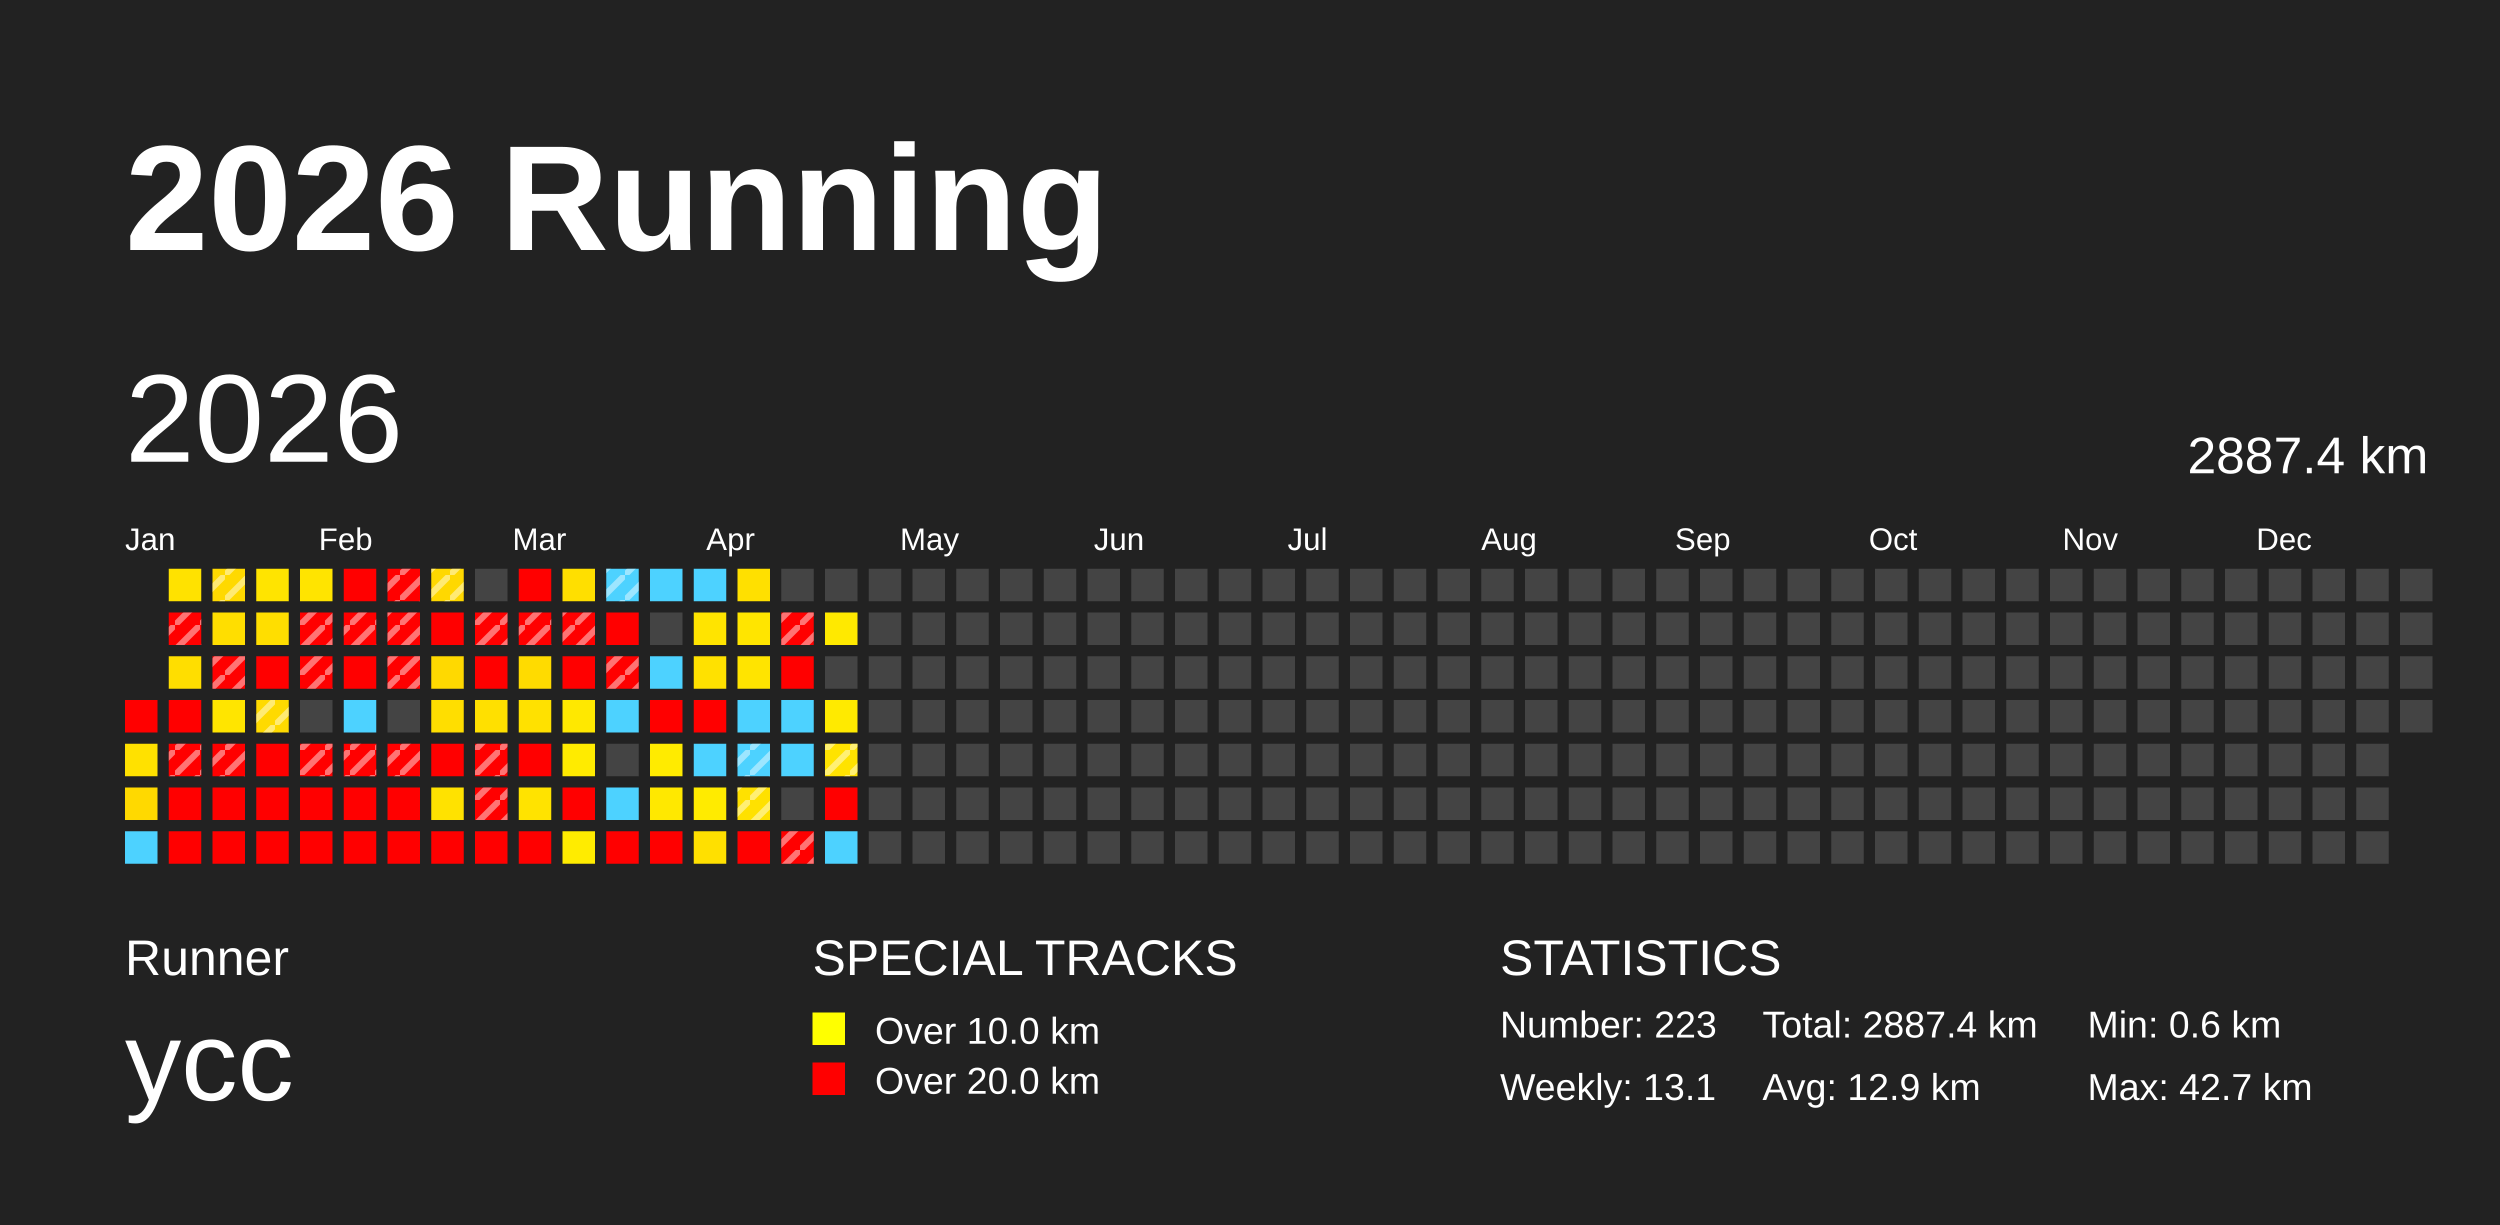
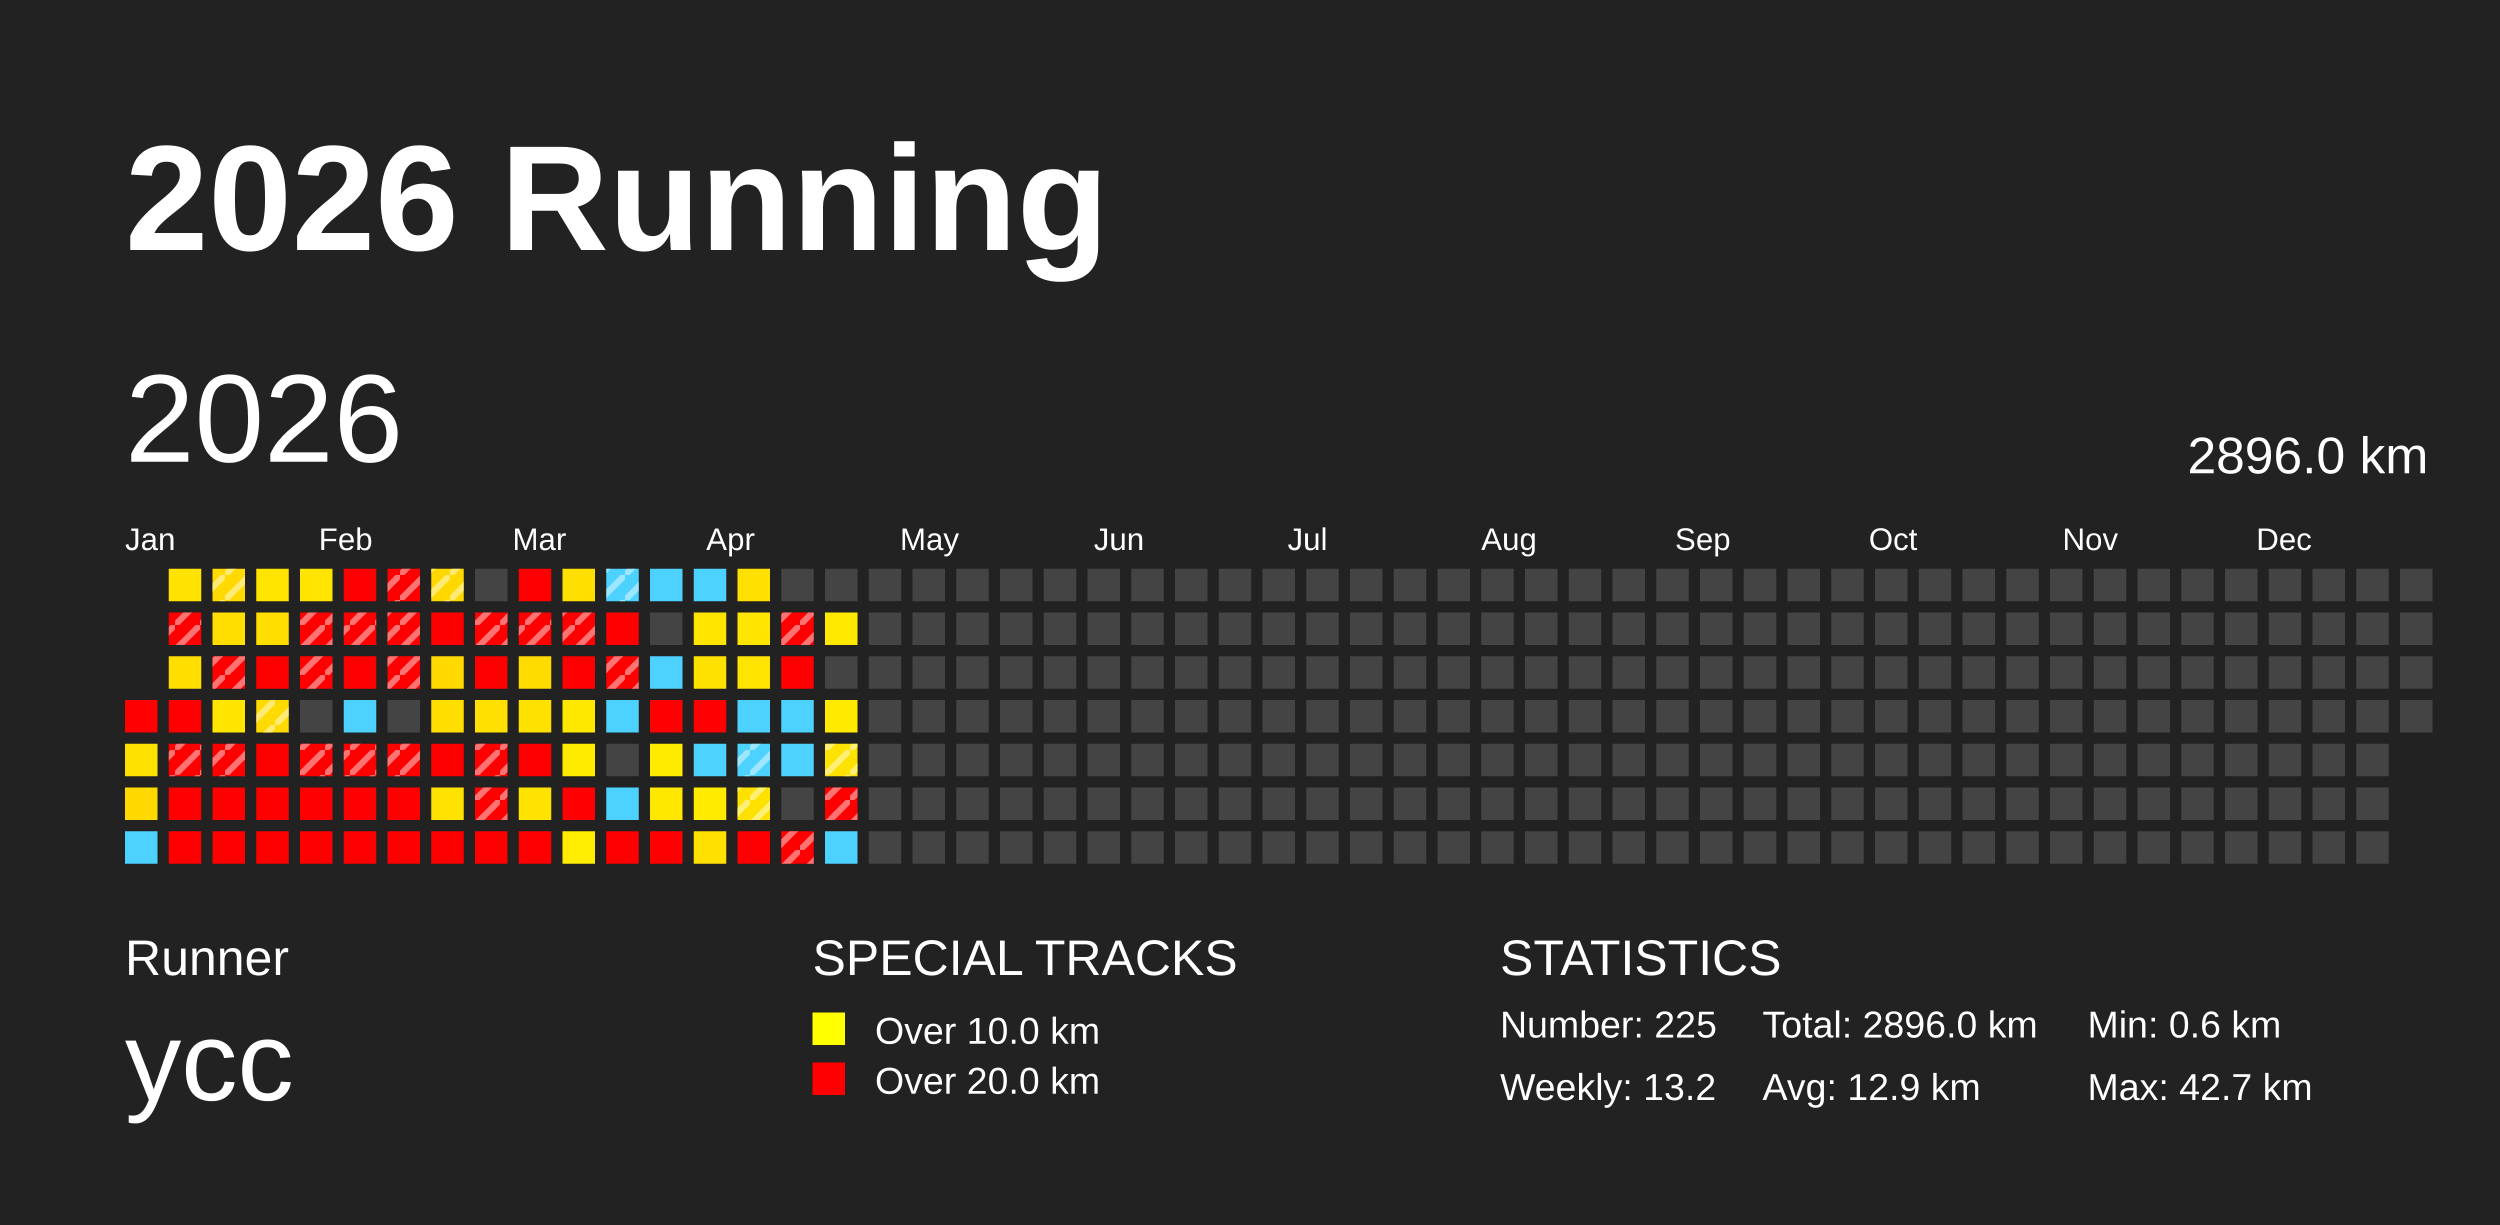
<svg xmlns="http://www.w3.org/2000/svg" baseProfile="full" height="98mm" version="1.1" viewBox="0,0,200,98" width="200mm">
  <defs>
    <pattern height="2" id="indoor-stripe" patternUnits="userSpaceOnUse" width="2">
      <line stroke="white" stroke-opacity="0.45" stroke-width="0.5" x1="0" x2="2" y1="2" y2="0" />
    </pattern>
  </defs>
  <rect fill="#222222" height="98" width="200" x="0" y="0" />
  <text fill="#FFFFFF" style="font-size:12px; font-family:Arial; font-weight:bold;" x="10" y="20">2026 Running</text>
  <text fill="#FFFFFF" style="font-size:4px; font-family:Arial" x="10" y="78">Runner</text>
  <text fill="#FFFFFF" style="font-size:9px; font-family:Arial" x="10" y="88">ycc</text>
  <text fill="#FFFFFF" style="font-size:4px; font-family:Arial" x="65" y="78">SPECIAL TRACKS</text>
  <rect fill="yellow" height="2.6" width="2.6" x="65" y="81" />
  <text fill="#FFFFFF" style="font-size:3px; font-family:Arial" x="70" y="83.5">Over 10.0 km</text>
  <rect fill="red" height="2.6" width="2.6" x="65" y="85" />
  <text fill="#FFFFFF" style="font-size:3px; font-family:Arial" x="70" y="87.5">Over 20.0 km</text>
  <text fill="#FFFFFF" style="font-size:4px; font-family:Arial" x="120" y="78">STATISTICS</text>
-   <text fill="#FFFFFF" style="font-size:3px; font-family:Arial" x="120" y="83">Number: 223</text>
-   <text fill="#FFFFFF" style="font-size:3px; font-family:Arial" x="120" y="88">Weekly: 13.1</text>
-   <text fill="#FFFFFF" style="font-size:3px; font-family:Arial" x="141" y="83">Total: 2887.4 km</text>
+   <text fill="#FFFFFF" style="font-size:3px; font-family:Arial" x="120" y="83">Number: 225</text>
+   <text fill="#FFFFFF" style="font-size:3px; font-family:Arial" x="120" y="88">Weekly: 13.2</text>
+   <text fill="#FFFFFF" style="font-size:3px; font-family:Arial" x="141" y="83">Total: 2896.0 km</text>
  <text fill="#FFFFFF" style="font-size:3px; font-family:Arial" x="141" y="88">Avg: 12.9 km</text>
  <text fill="#FFFFFF" style="font-size:3px; font-family:Arial" x="167" y="83">Min: 0.6 km</text>
  <text fill="#FFFFFF" style="font-size:3px; font-family:Arial" x="167" y="88">Max: 42.7 km</text>
  <text dominant-baseline="hanging" fill="#FFFFFF" style="font-size:10.0px; font-family:Arial;" x="10" y="30">2026</text>
-   <text dominant-baseline="hanging" fill="#FFFFFF" style="font-size:4.125px; font-family:Arial;" x="175" y="35">2887.4 km</text>
+   <text dominant-baseline="hanging" fill="#FFFFFF" style="font-size:4.125px; font-family:Arial;" x="175" y="35">2896.0 km</text>
  <text fill="#FFFFFF" style="font-size:2.5px; font-family:Arial" x="10.0" y="44">Jan</text>
  <text fill="#FFFFFF" style="font-size:2.5px; font-family:Arial" x="25.5" y="44">Feb</text>
  <text fill="#FFFFFF" style="font-size:2.5px; font-family:Arial" x="41.0" y="44">Mar</text>
  <text fill="#FFFFFF" style="font-size:2.5px; font-family:Arial" x="56.5" y="44">Apr</text>
  <text fill="#FFFFFF" style="font-size:2.5px; font-family:Arial" x="72.0" y="44">May</text>
  <text fill="#FFFFFF" style="font-size:2.5px; font-family:Arial" x="87.5" y="44">Jun</text>
  <text fill="#FFFFFF" style="font-size:2.5px; font-family:Arial" x="103.0" y="44">Jul</text>
  <text fill="#FFFFFF" style="font-size:2.5px; font-family:Arial" x="118.5" y="44">Aug</text>
  <text fill="#FFFFFF" style="font-size:2.5px; font-family:Arial" x="134.0" y="44">Sep</text>
  <text fill="#FFFFFF" style="font-size:2.5px; font-family:Arial" x="149.5" y="44">Oct</text>
  <text fill="#FFFFFF" style="font-size:2.5px; font-family:Arial" x="165.0" y="44">Nov</text>
  <text fill="#FFFFFF" style="font-size:2.5px; font-family:Arial" x="180.5" y="44">Dec</text>
  <rect fill="red" height="2.6" width="2.6" x="10.0" y="56.0" />
  <rect fill="#ffe100" height="2.6" width="2.6" x="10.0" y="59.5" />
  <rect fill="#ffd900" height="2.6" width="2.6" x="10.0" y="63.0" />
  <rect fill="#4dd2ff" height="2.6" width="2.6" x="10.0" y="66.5" />
  <rect fill="#ffe200" height="2.6" width="2.6" x="13.5" y="45.5" />
  <rect fill="red" height="2.6" width="2.6" x="13.5" y="49.0" />
  <rect fill="url(#indoor-stripe)" height="2.6" width="2.6" x="13.5" y="49.0" />
  <rect fill="#ffde00" height="2.6" width="2.6" x="13.5" y="52.5" />
  <rect fill="red" height="2.6" width="2.6" x="13.5" y="56.0" />
  <rect fill="red" height="2.6" width="2.6" x="13.5" y="59.5" />
  <rect fill="url(#indoor-stripe)" height="2.6" width="2.6" x="13.5" y="59.5" />
  <rect fill="red" height="2.6" width="2.6" x="13.5" y="63.0" />
  <rect fill="red" height="2.6" width="2.6" x="13.5" y="66.5" />
  <rect fill="#ffd900" height="2.6" width="2.6" x="17.0" y="45.5" />
  <rect fill="url(#indoor-stripe)" height="2.6" width="2.6" x="17.0" y="45.5" />
  <rect fill="#ffde00" height="2.6" width="2.6" x="17.0" y="49.0" />
  <rect fill="red" height="2.6" width="2.6" x="17.0" y="52.5" />
  <rect fill="url(#indoor-stripe)" height="2.6" width="2.6" x="17.0" y="52.5" />
  <rect fill="#ffe500" height="2.6" width="2.6" x="17.0" y="56.0" />
  <rect fill="red" height="2.6" width="2.6" x="17.0" y="59.5" />
  <rect fill="url(#indoor-stripe)" height="2.6" width="2.6" x="17.0" y="59.5" />
  <rect fill="red" height="2.6" width="2.6" x="17.0" y="63.0" />
  <rect fill="red" height="2.6" width="2.6" x="17.0" y="66.5" />
  <rect fill="#ffe400" height="2.6" width="2.6" x="20.5" y="45.5" />
  <rect fill="#ffde00" height="2.6" width="2.6" x="20.5" y="49.0" />
  <rect fill="red" height="2.6" width="2.6" x="20.5" y="52.5" />
  <rect fill="#ffda00" height="2.6" width="2.6" x="20.5" y="56.0" />
  <rect fill="url(#indoor-stripe)" height="2.6" width="2.6" x="20.5" y="56.0" />
  <rect fill="red" height="2.6" width="2.6" x="20.5" y="59.5" />
  <rect fill="red" height="2.6" width="2.6" x="20.5" y="63.0" />
  <rect fill="red" height="2.6" width="2.6" x="20.5" y="66.5" />
  <rect fill="#ffe400" height="2.6" width="2.6" x="24.0" y="45.5" />
  <rect fill="red" height="2.6" width="2.6" x="24.0" y="49.0" />
  <rect fill="url(#indoor-stripe)" height="2.6" width="2.6" x="24.0" y="49.0" />
  <rect fill="red" height="2.6" width="2.6" x="24.0" y="52.5" />
  <rect fill="url(#indoor-stripe)" height="2.6" width="2.6" x="24.0" y="52.5" />
  <rect fill="#444444" height="2.6" width="2.6" x="24.0" y="56.0" />
  <rect fill="red" height="2.6" width="2.6" x="24.0" y="59.5" />
  <rect fill="url(#indoor-stripe)" height="2.6" width="2.6" x="24.0" y="59.5" />
  <rect fill="red" height="2.6" width="2.6" x="24.0" y="63.0" />
  <rect fill="red" height="2.6" width="2.6" x="24.0" y="66.5" />
  <rect fill="red" height="2.6" width="2.6" x="27.5" y="45.5" />
  <rect fill="red" height="2.6" width="2.6" x="27.5" y="49.0" />
  <rect fill="url(#indoor-stripe)" height="2.6" width="2.6" x="27.5" y="49.0" />
  <rect fill="red" height="2.6" width="2.6" x="27.5" y="52.5" />
  <rect fill="#4dd2ff" height="2.6" width="2.6" x="27.5" y="56.0" />
  <rect fill="red" height="2.6" width="2.6" x="27.5" y="59.5" />
  <rect fill="url(#indoor-stripe)" height="2.6" width="2.6" x="27.5" y="59.5" />
  <rect fill="red" height="2.6" width="2.6" x="27.5" y="63.0" />
  <rect fill="red" height="2.6" width="2.6" x="27.5" y="66.5" />
  <rect fill="red" height="2.6" width="2.6" x="31.0" y="45.5" />
  <rect fill="url(#indoor-stripe)" height="2.6" width="2.6" x="31.0" y="45.5" />
  <rect fill="red" height="2.6" width="2.6" x="31.0" y="49.0" />
  <rect fill="url(#indoor-stripe)" height="2.6" width="2.6" x="31.0" y="49.0" />
  <rect fill="red" height="2.6" width="2.6" x="31.0" y="52.5" />
  <rect fill="url(#indoor-stripe)" height="2.6" width="2.6" x="31.0" y="52.5" />
  <rect fill="#444444" height="2.6" width="2.6" x="31.0" y="56.0" />
  <rect fill="red" height="2.6" width="2.6" x="31.0" y="59.5" />
  <rect fill="url(#indoor-stripe)" height="2.6" width="2.6" x="31.0" y="59.5" />
  <rect fill="red" height="2.6" width="2.6" x="31.0" y="63.0" />
  <rect fill="red" height="2.6" width="2.6" x="31.0" y="66.5" />
  <rect fill="#ffd800" height="2.6" width="2.6" x="34.5" y="45.5" />
  <rect fill="url(#indoor-stripe)" height="2.6" width="2.6" x="34.5" y="45.5" />
  <rect fill="red" height="2.6" width="2.6" x="34.5" y="49.0" />
  <rect fill="#ffd900" height="2.6" width="2.6" x="34.5" y="52.5" />
  <rect fill="#ffde00" height="2.6" width="2.6" x="34.5" y="56.0" />
  <rect fill="red" height="2.6" width="2.6" x="34.5" y="59.5" />
  <rect fill="#ffe200" height="2.6" width="2.6" x="34.5" y="63.0" />
  <rect fill="red" height="2.6" width="2.6" x="34.5" y="66.5" />
  <rect fill="#444444" height="2.6" width="2.6" x="38.0" y="45.5" />
  <rect fill="red" height="2.6" width="2.6" x="38.0" y="49.0" />
  <rect fill="url(#indoor-stripe)" height="2.6" width="2.6" x="38.0" y="49.0" />
  <rect fill="red" height="2.6" width="2.6" x="38.0" y="52.5" />
  <rect fill="#ffe000" height="2.6" width="2.6" x="38.0" y="56.0" />
  <rect fill="red" height="2.6" width="2.6" x="38.0" y="59.5" />
  <rect fill="url(#indoor-stripe)" height="2.6" width="2.6" x="38.0" y="59.5" />
  <rect fill="red" height="2.6" width="2.6" x="38.0" y="63.0" />
  <rect fill="url(#indoor-stripe)" height="2.6" width="2.6" x="38.0" y="63.0" />
  <rect fill="red" height="2.6" width="2.6" x="38.0" y="66.5" />
  <rect fill="red" height="2.6" width="2.6" x="41.5" y="45.5" />
  <rect fill="red" height="2.6" width="2.6" x="41.5" y="49.0" />
  <rect fill="url(#indoor-stripe)" height="2.6" width="2.6" x="41.5" y="49.0" />
  <rect fill="#ffdb00" height="2.6" width="2.6" x="41.5" y="52.5" />
  <rect fill="#ffe100" height="2.6" width="2.6" x="41.5" y="56.0" />
  <rect fill="red" height="2.6" width="2.6" x="41.5" y="59.5" />
  <rect fill="#ffe300" height="2.6" width="2.6" x="41.5" y="63.0" />
  <rect fill="red" height="2.6" width="2.6" x="41.5" y="66.5" />
  <rect fill="#ffdf00" height="2.6" width="2.6" x="45.0" y="45.5" />
  <rect fill="red" height="2.6" width="2.6" x="45.0" y="49.0" />
  <rect fill="url(#indoor-stripe)" height="2.6" width="2.6" x="45.0" y="49.0" />
  <rect fill="red" height="2.6" width="2.6" x="45.0" y="52.5" />
  <rect fill="#ffe800" height="2.6" width="2.6" x="45.0" y="56.0" />
  <rect fill="#ffeb00" height="2.6" width="2.6" x="45.0" y="59.5" />
  <rect fill="red" height="2.6" width="2.6" x="45.0" y="63.0" />
  <rect fill="#ffec00" height="2.6" width="2.6" x="45.0" y="66.5" />
  <rect fill="#4dd2ff" height="2.6" width="2.6" x="48.5" y="45.5" />
  <rect fill="url(#indoor-stripe)" height="2.6" width="2.6" x="48.5" y="45.5" />
  <rect fill="red" height="2.6" width="2.6" x="48.5" y="49.0" />
  <rect fill="red" height="2.6" width="2.6" x="48.5" y="52.5" />
  <rect fill="url(#indoor-stripe)" height="2.6" width="2.6" x="48.5" y="52.5" />
  <rect fill="#4dd2ff" height="2.6" width="2.6" x="48.5" y="56.0" />
  <rect fill="#444444" height="2.6" width="2.6" x="48.5" y="59.5" />
  <rect fill="#4dd2ff" height="2.6" width="2.6" x="48.5" y="63.0" />
  <rect fill="red" height="2.6" width="2.6" x="48.5" y="66.5" />
  <rect fill="#4dd2ff" height="2.6" width="2.6" x="52.0" y="45.5" />
  <rect fill="#444444" height="2.6" width="2.6" x="52.0" y="49.0" />
  <rect fill="#4dd2ff" height="2.6" width="2.6" x="52.0" y="52.5" />
  <rect fill="red" height="2.6" width="2.6" x="52.0" y="56.0" />
  <rect fill="#ffeb00" height="2.6" width="2.6" x="52.0" y="59.5" />
  <rect fill="#ffe800" height="2.6" width="2.6" x="52.0" y="63.0" />
  <rect fill="red" height="2.6" width="2.6" x="52.0" y="66.5" />
  <rect fill="#4dd2ff" height="2.6" width="2.6" x="55.5" y="45.5" />
  <rect fill="#ffe400" height="2.6" width="2.6" x="55.5" y="49.0" />
  <rect fill="#ffe100" height="2.6" width="2.6" x="55.5" y="52.5" />
  <rect fill="red" height="2.6" width="2.6" x="55.5" y="56.0" />
  <rect fill="#4dd2ff" height="2.6" width="2.6" x="55.5" y="59.5" />
  <rect fill="#ffeb00" height="2.6" width="2.6" x="55.5" y="63.0" />
  <rect fill="#ffe000" height="2.6" width="2.6" x="55.5" y="66.5" />
  <rect fill="#ffe000" height="2.6" width="2.6" x="59.0" y="45.5" />
  <rect fill="#ffe500" height="2.6" width="2.6" x="59.0" y="49.0" />
  <rect fill="#ffe400" height="2.6" width="2.6" x="59.0" y="52.5" />
  <rect fill="#4dd2ff" height="2.6" width="2.6" x="59.0" y="56.0" />
  <rect fill="#4dd2ff" height="2.6" width="2.6" x="59.0" y="59.5" />
  <rect fill="url(#indoor-stripe)" height="2.6" width="2.6" x="59.0" y="59.5" />
  <rect fill="#ffe100" height="2.6" width="2.6" x="59.0" y="63.0" />
  <rect fill="url(#indoor-stripe)" height="2.6" width="2.6" x="59.0" y="63.0" />
  <rect fill="red" height="2.6" width="2.6" x="59.0" y="66.5" />
  <rect fill="#444444" height="2.6" width="2.6" x="62.5" y="45.5" />
  <rect fill="red" height="2.6" width="2.6" x="62.5" y="49.0" />
  <rect fill="url(#indoor-stripe)" height="2.6" width="2.6" x="62.5" y="49.0" />
  <rect fill="red" height="2.6" width="2.6" x="62.5" y="52.5" />
  <rect fill="#4dd2ff" height="2.6" width="2.6" x="62.5" y="56.0" />
  <rect fill="#4dd2ff" height="2.6" width="2.6" x="62.5" y="59.5" />
  <rect fill="#444444" height="2.6" width="2.6" x="62.5" y="63.0" />
  <rect fill="red" height="2.6" width="2.6" x="62.5" y="66.5" />
  <rect fill="url(#indoor-stripe)" height="2.6" width="2.6" x="62.5" y="66.5" />
  <rect fill="#444444" height="2.6" width="2.6" x="66.0" y="45.5" />
  <rect fill="#ffe900" height="2.6" width="2.6" x="66.0" y="49.0" />
  <rect fill="#444444" height="2.6" width="2.6" x="66.0" y="52.5" />
  <rect fill="#ffea00" height="2.6" width="2.6" x="66.0" y="56.0" />
  <rect fill="#ffe300" height="2.6" width="2.6" x="66.0" y="59.5" />
  <rect fill="url(#indoor-stripe)" height="2.6" width="2.6" x="66.0" y="59.5" />
  <rect fill="red" height="2.6" width="2.6" x="66.0" y="63.0" />
+   <rect fill="url(#indoor-stripe)" height="2.6" width="2.6" x="66.0" y="63.0" />
  <rect fill="#4dd2ff" height="2.6" width="2.6" x="66.0" y="66.5" />
  <rect fill="#444444" height="2.6" width="2.6" x="69.5" y="45.5" />
  <rect fill="#444444" height="2.6" width="2.6" x="69.5" y="49.0" />
  <rect fill="#444444" height="2.6" width="2.6" x="69.5" y="52.5" />
  <rect fill="#444444" height="2.6" width="2.6" x="69.5" y="56.0" />
  <rect fill="#444444" height="2.6" width="2.6" x="69.5" y="59.5" />
  <rect fill="#444444" height="2.6" width="2.6" x="69.5" y="63.0" />
  <rect fill="#444444" height="2.6" width="2.6" x="69.5" y="66.5" />
  <rect fill="#444444" height="2.6" width="2.6" x="73.0" y="45.5" />
  <rect fill="#444444" height="2.6" width="2.6" x="73.0" y="49.0" />
  <rect fill="#444444" height="2.6" width="2.6" x="73.0" y="52.5" />
  <rect fill="#444444" height="2.6" width="2.6" x="73.0" y="56.0" />
  <rect fill="#444444" height="2.6" width="2.6" x="73.0" y="59.5" />
  <rect fill="#444444" height="2.6" width="2.6" x="73.0" y="63.0" />
  <rect fill="#444444" height="2.6" width="2.6" x="73.0" y="66.5" />
  <rect fill="#444444" height="2.6" width="2.6" x="76.5" y="45.5" />
  <rect fill="#444444" height="2.6" width="2.6" x="76.5" y="49.0" />
  <rect fill="#444444" height="2.6" width="2.6" x="76.5" y="52.5" />
  <rect fill="#444444" height="2.6" width="2.6" x="76.5" y="56.0" />
  <rect fill="#444444" height="2.6" width="2.6" x="76.5" y="59.5" />
  <rect fill="#444444" height="2.6" width="2.6" x="76.5" y="63.0" />
  <rect fill="#444444" height="2.6" width="2.6" x="76.5" y="66.5" />
  <rect fill="#444444" height="2.6" width="2.6" x="80.0" y="45.5" />
  <rect fill="#444444" height="2.6" width="2.6" x="80.0" y="49.0" />
  <rect fill="#444444" height="2.6" width="2.6" x="80.0" y="52.5" />
  <rect fill="#444444" height="2.6" width="2.6" x="80.0" y="56.0" />
  <rect fill="#444444" height="2.6" width="2.6" x="80.0" y="59.5" />
  <rect fill="#444444" height="2.6" width="2.6" x="80.0" y="63.0" />
  <rect fill="#444444" height="2.6" width="2.6" x="80.0" y="66.5" />
  <rect fill="#444444" height="2.6" width="2.6" x="83.5" y="45.5" />
  <rect fill="#444444" height="2.6" width="2.6" x="83.5" y="49.0" />
  <rect fill="#444444" height="2.6" width="2.6" x="83.5" y="52.5" />
  <rect fill="#444444" height="2.6" width="2.6" x="83.5" y="56.0" />
  <rect fill="#444444" height="2.6" width="2.6" x="83.5" y="59.5" />
  <rect fill="#444444" height="2.6" width="2.6" x="83.5" y="63.0" />
  <rect fill="#444444" height="2.6" width="2.6" x="83.5" y="66.5" />
  <rect fill="#444444" height="2.6" width="2.6" x="87.0" y="45.5" />
  <rect fill="#444444" height="2.6" width="2.6" x="87.0" y="49.0" />
  <rect fill="#444444" height="2.6" width="2.6" x="87.0" y="52.5" />
  <rect fill="#444444" height="2.6" width="2.6" x="87.0" y="56.0" />
  <rect fill="#444444" height="2.6" width="2.6" x="87.0" y="59.5" />
  <rect fill="#444444" height="2.6" width="2.6" x="87.0" y="63.0" />
  <rect fill="#444444" height="2.6" width="2.6" x="87.0" y="66.5" />
  <rect fill="#444444" height="2.6" width="2.6" x="90.5" y="45.5" />
  <rect fill="#444444" height="2.6" width="2.6" x="90.5" y="49.0" />
  <rect fill="#444444" height="2.6" width="2.6" x="90.5" y="52.5" />
  <rect fill="#444444" height="2.6" width="2.6" x="90.5" y="56.0" />
  <rect fill="#444444" height="2.6" width="2.6" x="90.5" y="59.5" />
  <rect fill="#444444" height="2.6" width="2.6" x="90.5" y="63.0" />
  <rect fill="#444444" height="2.6" width="2.6" x="90.5" y="66.5" />
  <rect fill="#444444" height="2.6" width="2.6" x="94.0" y="45.5" />
  <rect fill="#444444" height="2.6" width="2.6" x="94.0" y="49.0" />
  <rect fill="#444444" height="2.6" width="2.6" x="94.0" y="52.5" />
  <rect fill="#444444" height="2.6" width="2.6" x="94.0" y="56.0" />
  <rect fill="#444444" height="2.6" width="2.6" x="94.0" y="59.5" />
  <rect fill="#444444" height="2.6" width="2.6" x="94.0" y="63.0" />
  <rect fill="#444444" height="2.6" width="2.6" x="94.0" y="66.5" />
  <rect fill="#444444" height="2.6" width="2.6" x="97.5" y="45.5" />
  <rect fill="#444444" height="2.6" width="2.6" x="97.5" y="49.0" />
  <rect fill="#444444" height="2.6" width="2.6" x="97.5" y="52.5" />
  <rect fill="#444444" height="2.6" width="2.6" x="97.5" y="56.0" />
  <rect fill="#444444" height="2.6" width="2.6" x="97.5" y="59.5" />
  <rect fill="#444444" height="2.6" width="2.6" x="97.5" y="63.0" />
  <rect fill="#444444" height="2.6" width="2.6" x="97.5" y="66.5" />
  <rect fill="#444444" height="2.6" width="2.6" x="101.0" y="45.5" />
  <rect fill="#444444" height="2.6" width="2.6" x="101.0" y="49.0" />
  <rect fill="#444444" height="2.6" width="2.6" x="101.0" y="52.5" />
  <rect fill="#444444" height="2.6" width="2.6" x="101.0" y="56.0" />
  <rect fill="#444444" height="2.6" width="2.6" x="101.0" y="59.5" />
  <rect fill="#444444" height="2.6" width="2.6" x="101.0" y="63.0" />
  <rect fill="#444444" height="2.6" width="2.6" x="101.0" y="66.5" />
  <rect fill="#444444" height="2.6" width="2.6" x="104.5" y="45.5" />
  <rect fill="#444444" height="2.6" width="2.6" x="104.5" y="49.0" />
  <rect fill="#444444" height="2.6" width="2.6" x="104.5" y="52.5" />
  <rect fill="#444444" height="2.6" width="2.6" x="104.5" y="56.0" />
  <rect fill="#444444" height="2.6" width="2.6" x="104.5" y="59.5" />
  <rect fill="#444444" height="2.6" width="2.6" x="104.5" y="63.0" />
  <rect fill="#444444" height="2.6" width="2.6" x="104.5" y="66.5" />
  <rect fill="#444444" height="2.6" width="2.6" x="108.0" y="45.5" />
  <rect fill="#444444" height="2.6" width="2.6" x="108.0" y="49.0" />
  <rect fill="#444444" height="2.6" width="2.6" x="108.0" y="52.5" />
  <rect fill="#444444" height="2.6" width="2.6" x="108.0" y="56.0" />
  <rect fill="#444444" height="2.6" width="2.6" x="108.0" y="59.5" />
  <rect fill="#444444" height="2.6" width="2.6" x="108.0" y="63.0" />
  <rect fill="#444444" height="2.6" width="2.6" x="108.0" y="66.5" />
  <rect fill="#444444" height="2.6" width="2.6" x="111.5" y="45.5" />
  <rect fill="#444444" height="2.6" width="2.6" x="111.5" y="49.0" />
  <rect fill="#444444" height="2.6" width="2.6" x="111.5" y="52.5" />
  <rect fill="#444444" height="2.6" width="2.6" x="111.5" y="56.0" />
  <rect fill="#444444" height="2.6" width="2.6" x="111.5" y="59.5" />
  <rect fill="#444444" height="2.6" width="2.6" x="111.5" y="63.0" />
  <rect fill="#444444" height="2.6" width="2.6" x="111.5" y="66.5" />
  <rect fill="#444444" height="2.6" width="2.6" x="115.0" y="45.5" />
  <rect fill="#444444" height="2.6" width="2.6" x="115.0" y="49.0" />
  <rect fill="#444444" height="2.6" width="2.6" x="115.0" y="52.5" />
  <rect fill="#444444" height="2.6" width="2.6" x="115.0" y="56.0" />
  <rect fill="#444444" height="2.6" width="2.6" x="115.0" y="59.5" />
  <rect fill="#444444" height="2.6" width="2.6" x="115.0" y="63.0" />
  <rect fill="#444444" height="2.6" width="2.6" x="115.0" y="66.5" />
  <rect fill="#444444" height="2.6" width="2.6" x="118.5" y="45.5" />
  <rect fill="#444444" height="2.6" width="2.6" x="118.5" y="49.0" />
  <rect fill="#444444" height="2.6" width="2.6" x="118.5" y="52.5" />
  <rect fill="#444444" height="2.6" width="2.6" x="118.5" y="56.0" />
  <rect fill="#444444" height="2.6" width="2.6" x="118.5" y="59.5" />
  <rect fill="#444444" height="2.6" width="2.6" x="118.5" y="63.0" />
  <rect fill="#444444" height="2.6" width="2.6" x="118.5" y="66.5" />
  <rect fill="#444444" height="2.6" width="2.6" x="122.0" y="45.5" />
  <rect fill="#444444" height="2.6" width="2.6" x="122.0" y="49.0" />
  <rect fill="#444444" height="2.6" width="2.6" x="122.0" y="52.5" />
  <rect fill="#444444" height="2.6" width="2.6" x="122.0" y="56.0" />
  <rect fill="#444444" height="2.6" width="2.6" x="122.0" y="59.5" />
  <rect fill="#444444" height="2.6" width="2.6" x="122.0" y="63.0" />
  <rect fill="#444444" height="2.6" width="2.6" x="122.0" y="66.5" />
  <rect fill="#444444" height="2.6" width="2.6" x="125.5" y="45.5" />
  <rect fill="#444444" height="2.6" width="2.6" x="125.5" y="49.0" />
  <rect fill="#444444" height="2.6" width="2.6" x="125.5" y="52.5" />
  <rect fill="#444444" height="2.6" width="2.6" x="125.5" y="56.0" />
  <rect fill="#444444" height="2.6" width="2.6" x="125.5" y="59.5" />
  <rect fill="#444444" height="2.6" width="2.6" x="125.5" y="63.0" />
  <rect fill="#444444" height="2.6" width="2.6" x="125.5" y="66.5" />
  <rect fill="#444444" height="2.6" width="2.6" x="129.0" y="45.5" />
  <rect fill="#444444" height="2.6" width="2.6" x="129.0" y="49.0" />
  <rect fill="#444444" height="2.6" width="2.6" x="129.0" y="52.5" />
  <rect fill="#444444" height="2.6" width="2.6" x="129.0" y="56.0" />
  <rect fill="#444444" height="2.6" width="2.6" x="129.0" y="59.5" />
  <rect fill="#444444" height="2.6" width="2.6" x="129.0" y="63.0" />
  <rect fill="#444444" height="2.6" width="2.6" x="129.0" y="66.5" />
  <rect fill="#444444" height="2.6" width="2.6" x="132.5" y="45.5" />
  <rect fill="#444444" height="2.6" width="2.6" x="132.5" y="49.0" />
  <rect fill="#444444" height="2.6" width="2.6" x="132.5" y="52.5" />
  <rect fill="#444444" height="2.6" width="2.6" x="132.5" y="56.0" />
  <rect fill="#444444" height="2.6" width="2.6" x="132.5" y="59.5" />
  <rect fill="#444444" height="2.6" width="2.6" x="132.5" y="63.0" />
  <rect fill="#444444" height="2.6" width="2.6" x="132.5" y="66.5" />
  <rect fill="#444444" height="2.6" width="2.6" x="136.0" y="45.5" />
  <rect fill="#444444" height="2.6" width="2.6" x="136.0" y="49.0" />
  <rect fill="#444444" height="2.6" width="2.6" x="136.0" y="52.5" />
  <rect fill="#444444" height="2.6" width="2.6" x="136.0" y="56.0" />
  <rect fill="#444444" height="2.6" width="2.6" x="136.0" y="59.5" />
  <rect fill="#444444" height="2.6" width="2.6" x="136.0" y="63.0" />
  <rect fill="#444444" height="2.6" width="2.6" x="136.0" y="66.5" />
  <rect fill="#444444" height="2.6" width="2.6" x="139.5" y="45.5" />
  <rect fill="#444444" height="2.6" width="2.6" x="139.5" y="49.0" />
  <rect fill="#444444" height="2.6" width="2.6" x="139.5" y="52.5" />
  <rect fill="#444444" height="2.6" width="2.6" x="139.5" y="56.0" />
  <rect fill="#444444" height="2.6" width="2.6" x="139.5" y="59.5" />
  <rect fill="#444444" height="2.6" width="2.6" x="139.5" y="63.0" />
  <rect fill="#444444" height="2.6" width="2.6" x="139.5" y="66.5" />
  <rect fill="#444444" height="2.6" width="2.6" x="143.0" y="45.5" />
  <rect fill="#444444" height="2.6" width="2.6" x="143.0" y="49.0" />
  <rect fill="#444444" height="2.6" width="2.6" x="143.0" y="52.5" />
  <rect fill="#444444" height="2.6" width="2.6" x="143.0" y="56.0" />
  <rect fill="#444444" height="2.6" width="2.6" x="143.0" y="59.5" />
  <rect fill="#444444" height="2.6" width="2.6" x="143.0" y="63.0" />
  <rect fill="#444444" height="2.6" width="2.6" x="143.0" y="66.5" />
  <rect fill="#444444" height="2.6" width="2.6" x="146.5" y="45.5" />
  <rect fill="#444444" height="2.6" width="2.6" x="146.5" y="49.0" />
  <rect fill="#444444" height="2.6" width="2.6" x="146.5" y="52.5" />
  <rect fill="#444444" height="2.6" width="2.6" x="146.5" y="56.0" />
  <rect fill="#444444" height="2.6" width="2.6" x="146.5" y="59.5" />
  <rect fill="#444444" height="2.6" width="2.6" x="146.5" y="63.0" />
  <rect fill="#444444" height="2.6" width="2.6" x="146.5" y="66.5" />
  <rect fill="#444444" height="2.6" width="2.6" x="150.0" y="45.5" />
  <rect fill="#444444" height="2.6" width="2.6" x="150.0" y="49.0" />
  <rect fill="#444444" height="2.6" width="2.6" x="150.0" y="52.5" />
  <rect fill="#444444" height="2.6" width="2.6" x="150.0" y="56.0" />
  <rect fill="#444444" height="2.6" width="2.6" x="150.0" y="59.5" />
  <rect fill="#444444" height="2.6" width="2.6" x="150.0" y="63.0" />
  <rect fill="#444444" height="2.6" width="2.6" x="150.0" y="66.5" />
  <rect fill="#444444" height="2.6" width="2.6" x="153.5" y="45.5" />
  <rect fill="#444444" height="2.6" width="2.6" x="153.5" y="49.0" />
  <rect fill="#444444" height="2.6" width="2.6" x="153.5" y="52.5" />
  <rect fill="#444444" height="2.6" width="2.6" x="153.5" y="56.0" />
  <rect fill="#444444" height="2.6" width="2.6" x="153.5" y="59.5" />
  <rect fill="#444444" height="2.6" width="2.6" x="153.5" y="63.0" />
  <rect fill="#444444" height="2.6" width="2.6" x="153.5" y="66.5" />
  <rect fill="#444444" height="2.6" width="2.6" x="157.0" y="45.5" />
  <rect fill="#444444" height="2.6" width="2.6" x="157.0" y="49.0" />
  <rect fill="#444444" height="2.6" width="2.6" x="157.0" y="52.5" />
  <rect fill="#444444" height="2.6" width="2.6" x="157.0" y="56.0" />
  <rect fill="#444444" height="2.6" width="2.6" x="157.0" y="59.5" />
  <rect fill="#444444" height="2.6" width="2.6" x="157.0" y="63.0" />
  <rect fill="#444444" height="2.6" width="2.6" x="157.0" y="66.5" />
  <rect fill="#444444" height="2.6" width="2.6" x="160.5" y="45.5" />
  <rect fill="#444444" height="2.6" width="2.6" x="160.5" y="49.0" />
  <rect fill="#444444" height="2.6" width="2.6" x="160.5" y="52.5" />
  <rect fill="#444444" height="2.6" width="2.6" x="160.5" y="56.0" />
  <rect fill="#444444" height="2.6" width="2.6" x="160.5" y="59.5" />
  <rect fill="#444444" height="2.6" width="2.6" x="160.5" y="63.0" />
  <rect fill="#444444" height="2.6" width="2.6" x="160.5" y="66.5" />
  <rect fill="#444444" height="2.6" width="2.6" x="164.0" y="45.5" />
  <rect fill="#444444" height="2.6" width="2.6" x="164.0" y="49.0" />
  <rect fill="#444444" height="2.6" width="2.6" x="164.0" y="52.5" />
  <rect fill="#444444" height="2.6" width="2.6" x="164.0" y="56.0" />
  <rect fill="#444444" height="2.6" width="2.6" x="164.0" y="59.5" />
  <rect fill="#444444" height="2.6" width="2.6" x="164.0" y="63.0" />
  <rect fill="#444444" height="2.6" width="2.6" x="164.0" y="66.5" />
  <rect fill="#444444" height="2.6" width="2.6" x="167.5" y="45.5" />
  <rect fill="#444444" height="2.6" width="2.6" x="167.5" y="49.0" />
  <rect fill="#444444" height="2.6" width="2.6" x="167.5" y="52.5" />
  <rect fill="#444444" height="2.6" width="2.6" x="167.5" y="56.0" />
  <rect fill="#444444" height="2.6" width="2.6" x="167.5" y="59.5" />
  <rect fill="#444444" height="2.6" width="2.6" x="167.5" y="63.0" />
  <rect fill="#444444" height="2.6" width="2.6" x="167.5" y="66.5" />
  <rect fill="#444444" height="2.6" width="2.6" x="171.0" y="45.5" />
  <rect fill="#444444" height="2.6" width="2.6" x="171.0" y="49.0" />
  <rect fill="#444444" height="2.6" width="2.6" x="171.0" y="52.5" />
  <rect fill="#444444" height="2.6" width="2.6" x="171.0" y="56.0" />
  <rect fill="#444444" height="2.6" width="2.6" x="171.0" y="59.5" />
  <rect fill="#444444" height="2.6" width="2.6" x="171.0" y="63.0" />
  <rect fill="#444444" height="2.6" width="2.6" x="171.0" y="66.5" />
  <rect fill="#444444" height="2.6" width="2.6" x="174.5" y="45.5" />
  <rect fill="#444444" height="2.6" width="2.6" x="174.5" y="49.0" />
  <rect fill="#444444" height="2.6" width="2.6" x="174.5" y="52.5" />
  <rect fill="#444444" height="2.6" width="2.6" x="174.5" y="56.0" />
  <rect fill="#444444" height="2.6" width="2.6" x="174.5" y="59.5" />
  <rect fill="#444444" height="2.6" width="2.6" x="174.5" y="63.0" />
  <rect fill="#444444" height="2.6" width="2.6" x="174.5" y="66.5" />
  <rect fill="#444444" height="2.6" width="2.6" x="178.0" y="45.5" />
  <rect fill="#444444" height="2.6" width="2.6" x="178.0" y="49.0" />
  <rect fill="#444444" height="2.6" width="2.6" x="178.0" y="52.5" />
  <rect fill="#444444" height="2.6" width="2.6" x="178.0" y="56.0" />
  <rect fill="#444444" height="2.6" width="2.6" x="178.0" y="59.5" />
  <rect fill="#444444" height="2.6" width="2.6" x="178.0" y="63.0" />
  <rect fill="#444444" height="2.6" width="2.6" x="178.0" y="66.5" />
  <rect fill="#444444" height="2.6" width="2.6" x="181.5" y="45.5" />
  <rect fill="#444444" height="2.6" width="2.6" x="181.5" y="49.0" />
  <rect fill="#444444" height="2.6" width="2.6" x="181.5" y="52.5" />
  <rect fill="#444444" height="2.6" width="2.6" x="181.5" y="56.0" />
  <rect fill="#444444" height="2.6" width="2.6" x="181.5" y="59.5" />
  <rect fill="#444444" height="2.6" width="2.6" x="181.5" y="63.0" />
  <rect fill="#444444" height="2.6" width="2.6" x="181.5" y="66.5" />
  <rect fill="#444444" height="2.6" width="2.6" x="185.0" y="45.5" />
  <rect fill="#444444" height="2.6" width="2.6" x="185.0" y="49.0" />
  <rect fill="#444444" height="2.6" width="2.6" x="185.0" y="52.5" />
  <rect fill="#444444" height="2.6" width="2.6" x="185.0" y="56.0" />
  <rect fill="#444444" height="2.6" width="2.6" x="185.0" y="59.5" />
  <rect fill="#444444" height="2.6" width="2.6" x="185.0" y="63.0" />
  <rect fill="#444444" height="2.6" width="2.6" x="185.0" y="66.5" />
  <rect fill="#444444" height="2.6" width="2.6" x="188.5" y="45.5" />
  <rect fill="#444444" height="2.6" width="2.6" x="188.5" y="49.0" />
  <rect fill="#444444" height="2.6" width="2.6" x="188.5" y="52.5" />
  <rect fill="#444444" height="2.6" width="2.6" x="188.5" y="56.0" />
  <rect fill="#444444" height="2.6" width="2.6" x="188.5" y="59.5" />
  <rect fill="#444444" height="2.6" width="2.6" x="188.5" y="63.0" />
  <rect fill="#444444" height="2.6" width="2.6" x="188.5" y="66.5" />
  <rect fill="#444444" height="2.6" width="2.6" x="192.0" y="45.5" />
  <rect fill="#444444" height="2.6" width="2.6" x="192.0" y="49.0" />
  <rect fill="#444444" height="2.6" width="2.6" x="192.0" y="52.5" />
  <rect fill="#444444" height="2.6" width="2.6" x="192.0" y="56.0" />
</svg>
